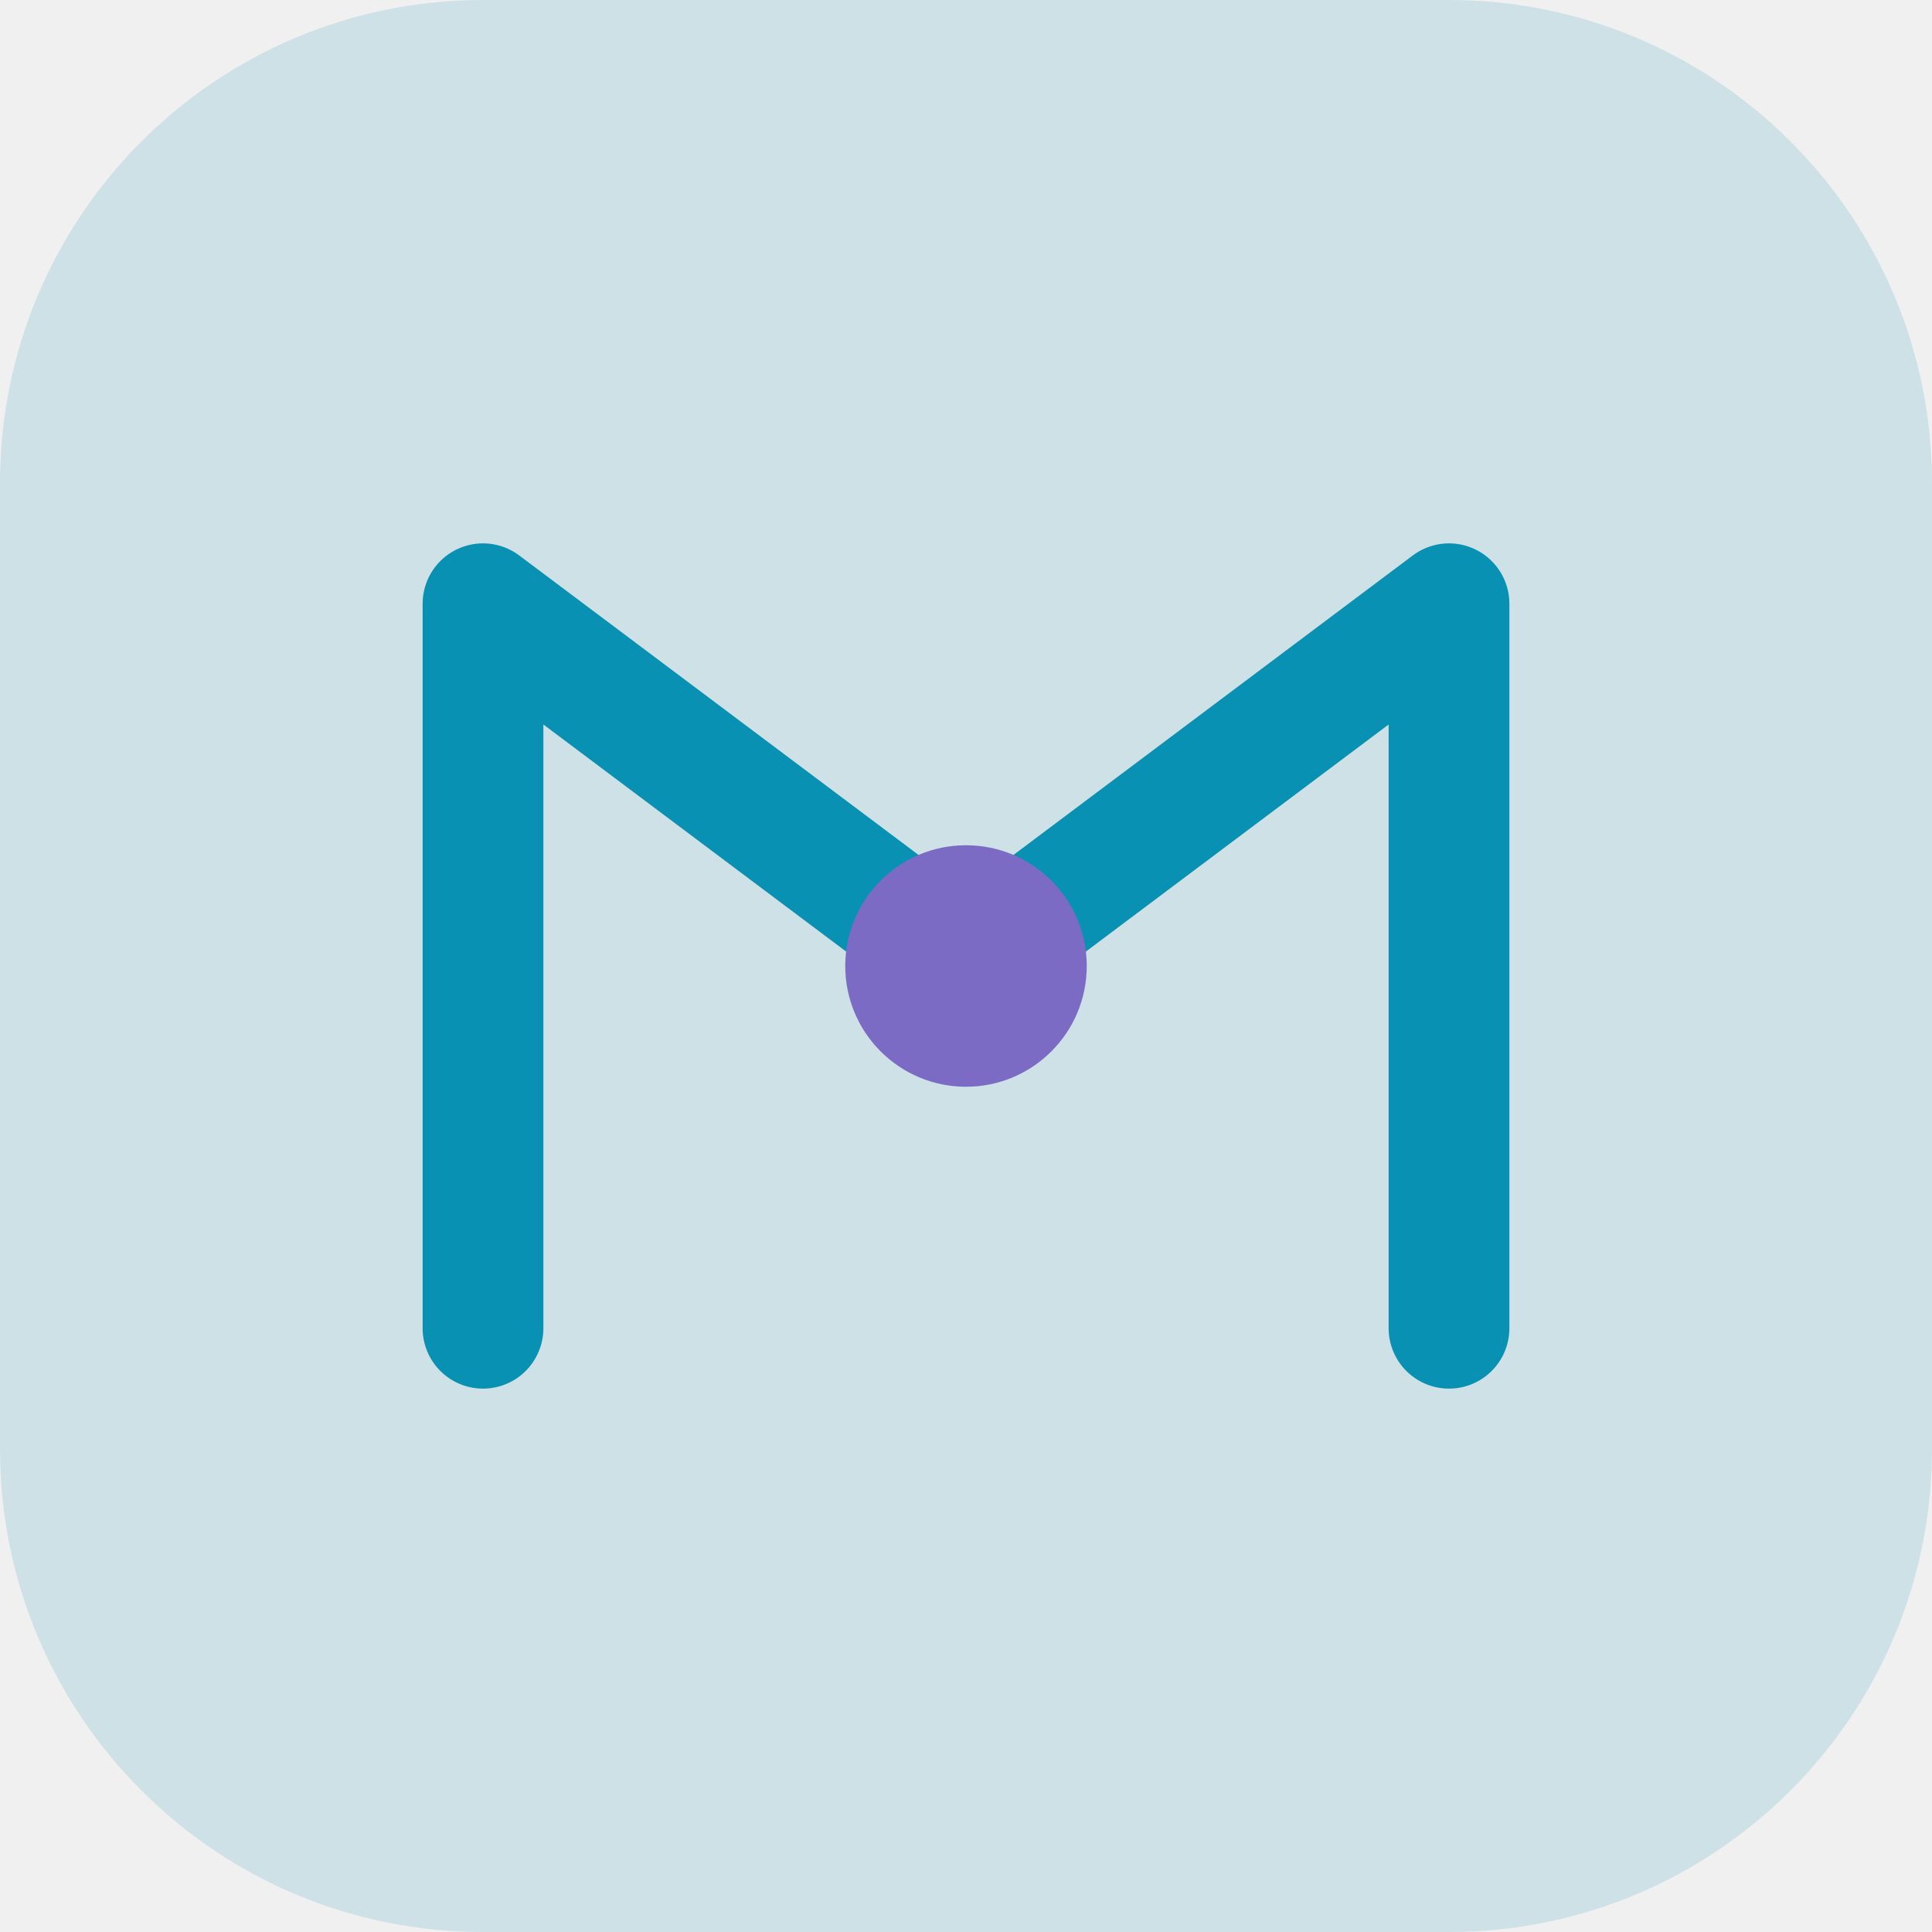
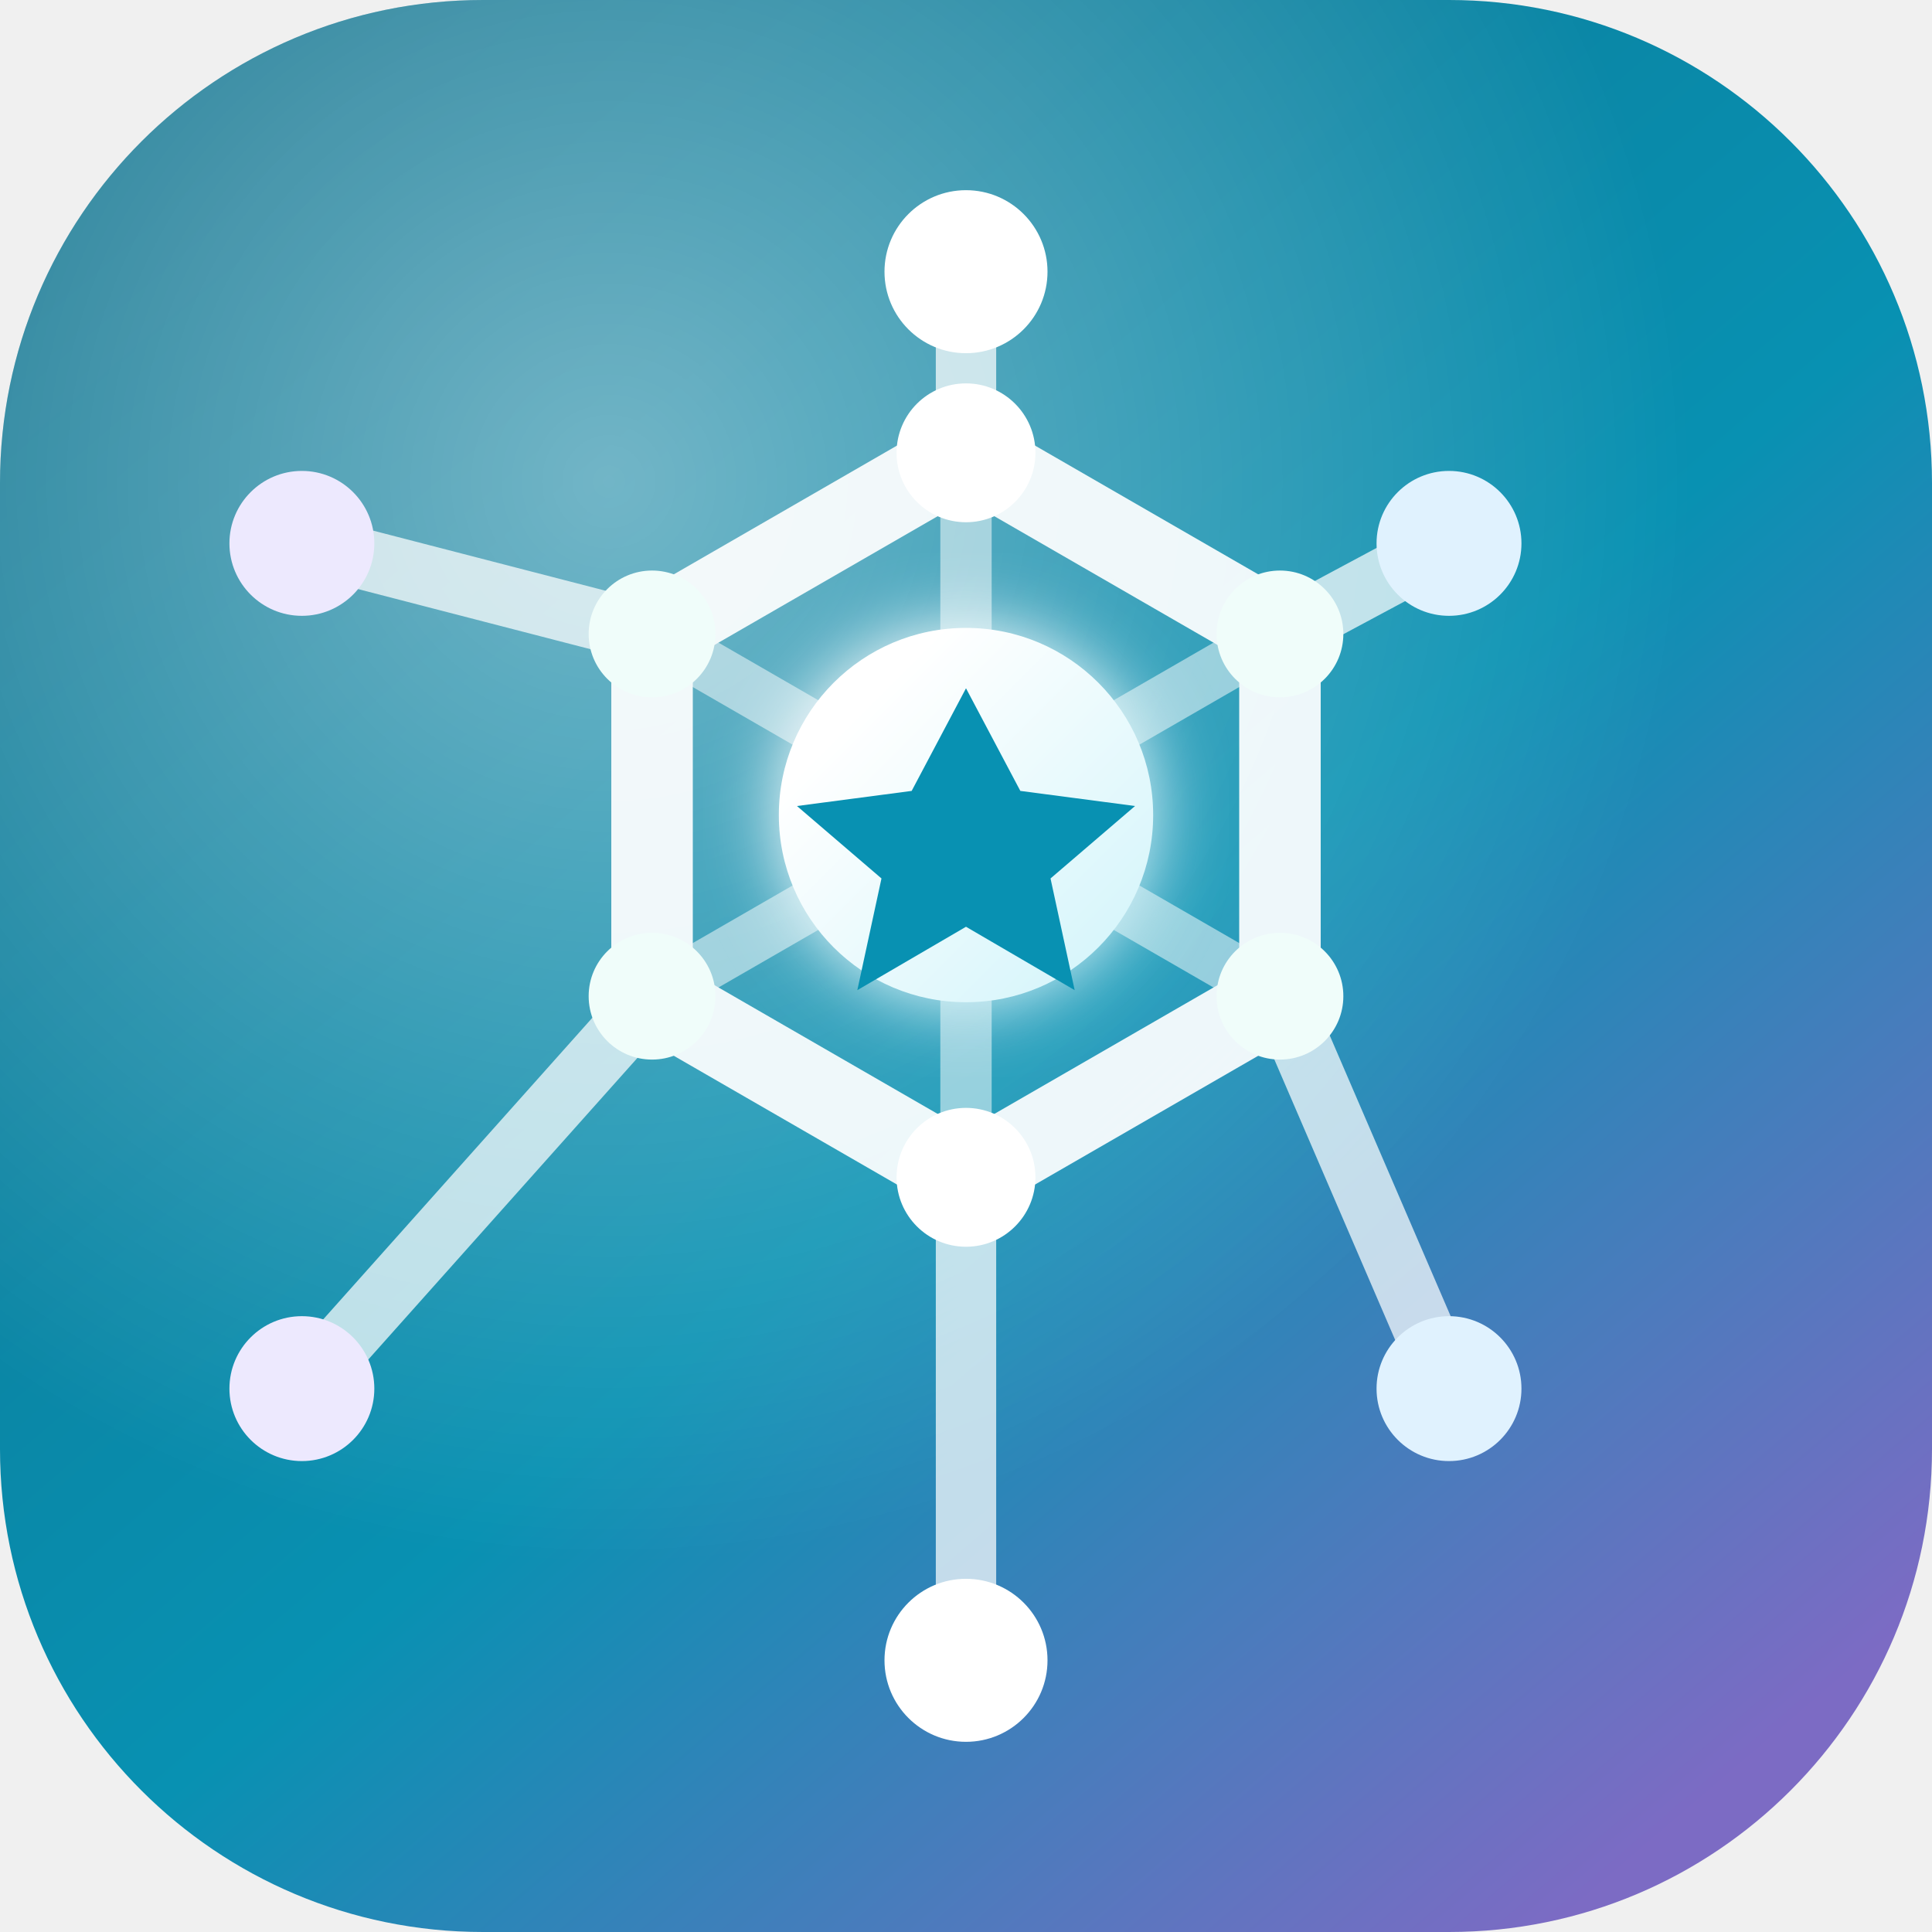
<svg xmlns="http://www.w3.org/2000/svg" viewBox="0 0 32 32" fill="none">
-   <rect width="32" height="32" rx="8" fill="#0891b2" fill-opacity="0.15" />
-   <path d="M8 22V10l8 6 8-6v12" stroke="#0891b2" stroke-width="2" stroke-linecap="round" stroke-linejoin="round" />
-   <circle cx="16" cy="16" r="2" fill="#7c6bc4" />
+   <defs>
+     <linearGradient id="bg" x1="4" y1="2" x2="28" y2="30" gradientUnits="userSpaceOnUse">
+       <stop offset="0" stop-color="#0e7490" />
+       <stop offset="0.55" stop-color="#0891b2" />
+       <stop offset="1" stop-color="#7c6bc4" />
+     </linearGradient>
+     <linearGradient id="core" x1="13" y1="13" x2="19" y2="19" gradientUnits="userSpaceOnUse">
+       <stop offset="0" stop-color="#ffffff" />
+       <stop offset="1" stop-color="#c4f1f9" />
+     </linearGradient>
+     <radialGradient id="shine" cx="0" cy="0" r="1" gradientUnits="userSpaceOnUse" gradientTransform="translate(10 8) rotate(48) scale(18)">
+       <stop stop-color="#ffffff" stop-opacity="0.42" />
+       <stop offset="1" stop-color="#ffffff" stop-opacity="0" />
+     </radialGradient>
+     <filter id="glow" x="-20%" y="-20%" width="140%" height="140%">
+       <feGaussianBlur stdDeviation="0.6" result="b" />
+       <feMerge>
+         <feMergeNode in="b" />
+         <feMergeNode in="SourceGraphic" />
+       </feMerge>
+     </filter>
+   </defs>
+   <rect width="32" height="32" rx="8" fill="url(#bg)" />
+   <rect width="32" height="32" rx="8" fill="url(#shine)" />
+   <g stroke="#ffffff" stroke-linecap="round" stroke-linejoin="round" opacity="0.92">
+     <path d="M16 7.5 L21.2 10.5 L21.2 16.5 L16 19.5 L10.8 16.5 L10.8 10.5 Z" stroke-width="1.35" fill="none" />
+     <path d="M16 7.5 L16 19.5 M10.8 10.5 L21.2 16.5 M21.2 10.5 L10.8 16.5" stroke-width="0.85" opacity="0.55" />
+     <path d="M16 7.5 L16 4.5 M21.2 10.5 L24 9 M21.2 16.5 L24 23 M16 19.5 L16 27.5 M10.8 16.5 L5 23 M10.8 10.5 L5 9" stroke-width="1" opacity="0.78" />
+   </g>
+   <circle cx="16" cy="4.5" r="1.35" fill="#ffffff" />
+   <circle cx="24" cy="9" r="1.2" fill="#e0f2fe" />
+   <circle cx="24" cy="23" r="1.2" fill="#e0f2fe" />
+   <circle cx="16" cy="27.5" r="1.35" fill="#ffffff" />
+   <circle cx="5" cy="23" r="1.2" fill="#ede9fe" />
+   <circle cx="5" cy="9" r="1.2" fill="#ede9fe" />
+   <circle cx="16" cy="7.5" r="1.15" fill="#ffffff" />
+   <circle cx="21.2" cy="10.5" r="1.05" fill="#f0fdfa" />
+   <circle cx="21.2" cy="16.5" r="1.05" fill="#f0fdfa" />
+   <circle cx="16" cy="19.5" r="1.15" fill="#ffffff" />
+   <circle cx="10.8" cy="16.5" r="1.05" fill="#f0fdfa" />
+   <circle cx="10.8" cy="10.5" r="1.05" fill="#f0fdfa" />
+   <circle cx="16" cy="13.5" r="3.1" fill="url(#core)" filter="url(#glow)" />
+   <path d="M16 11.4 L16.9 13.1 L18.8 13.35 L17.4 14.55 L17.8 16.4 L16 15.35 L14.2 16.4 L14.6 14.55 L13.2 13.35 L15.1 13.1 Z" fill="#0891b2" />
</svg>
